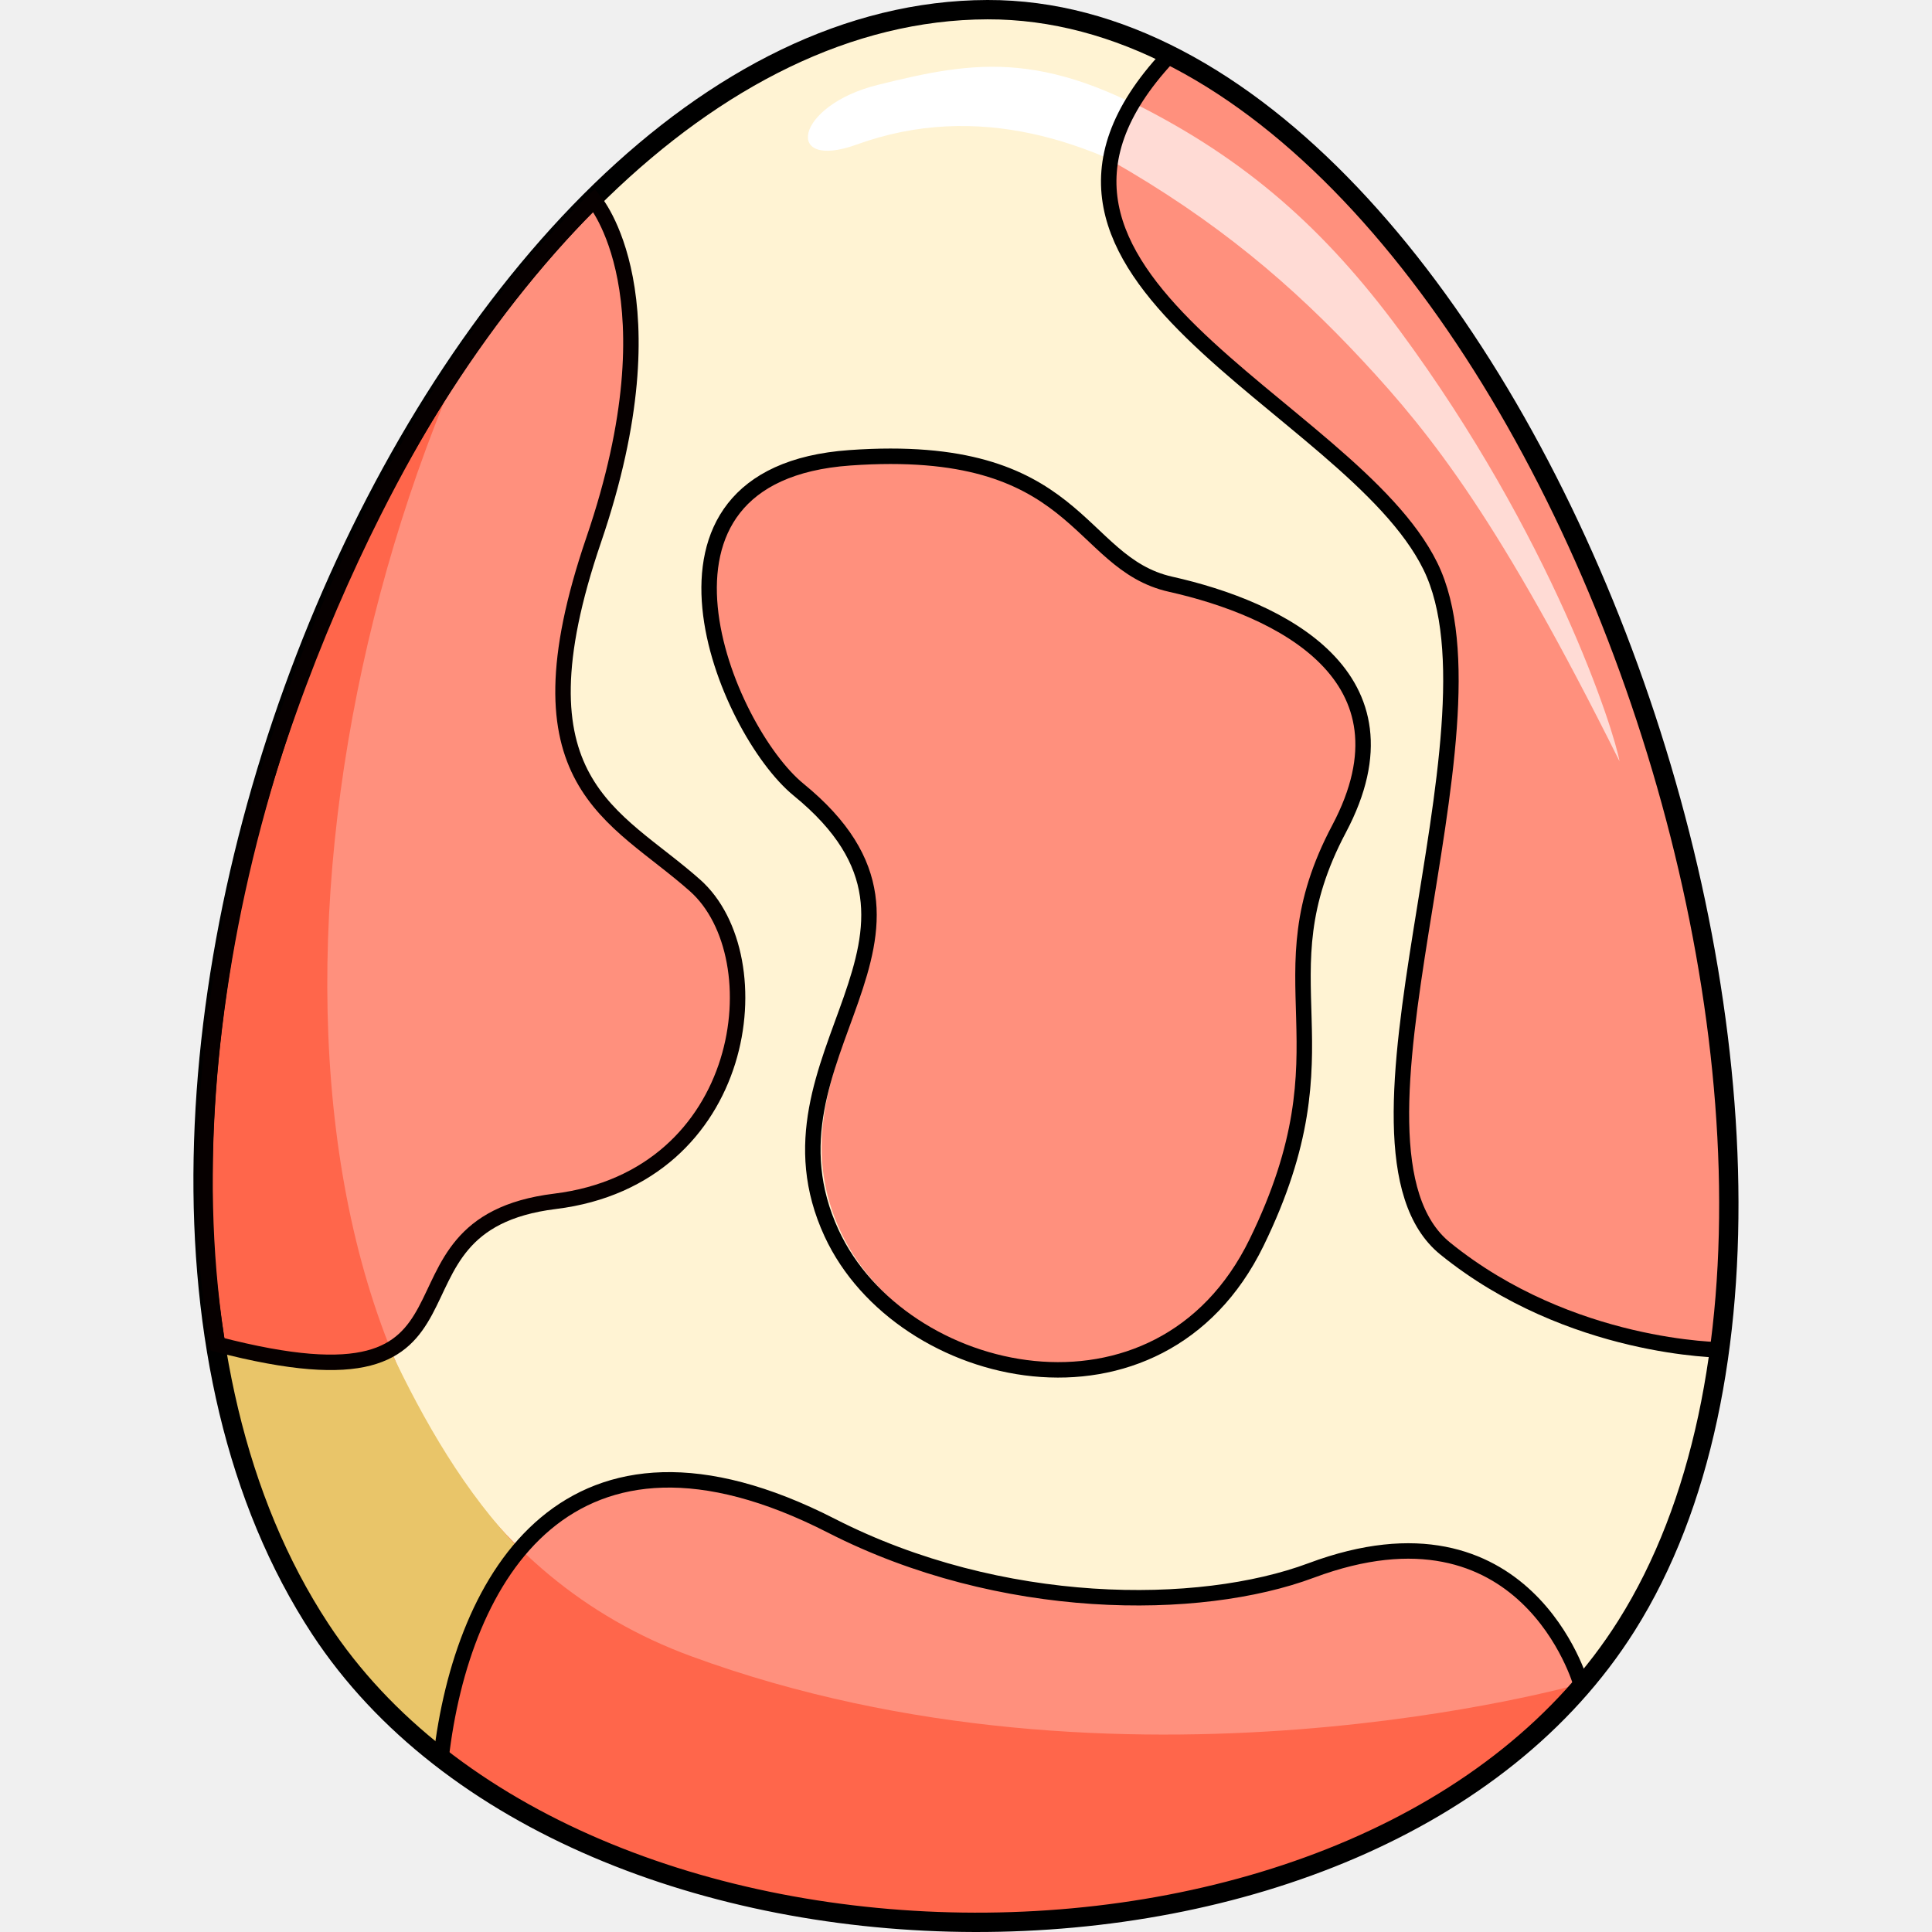
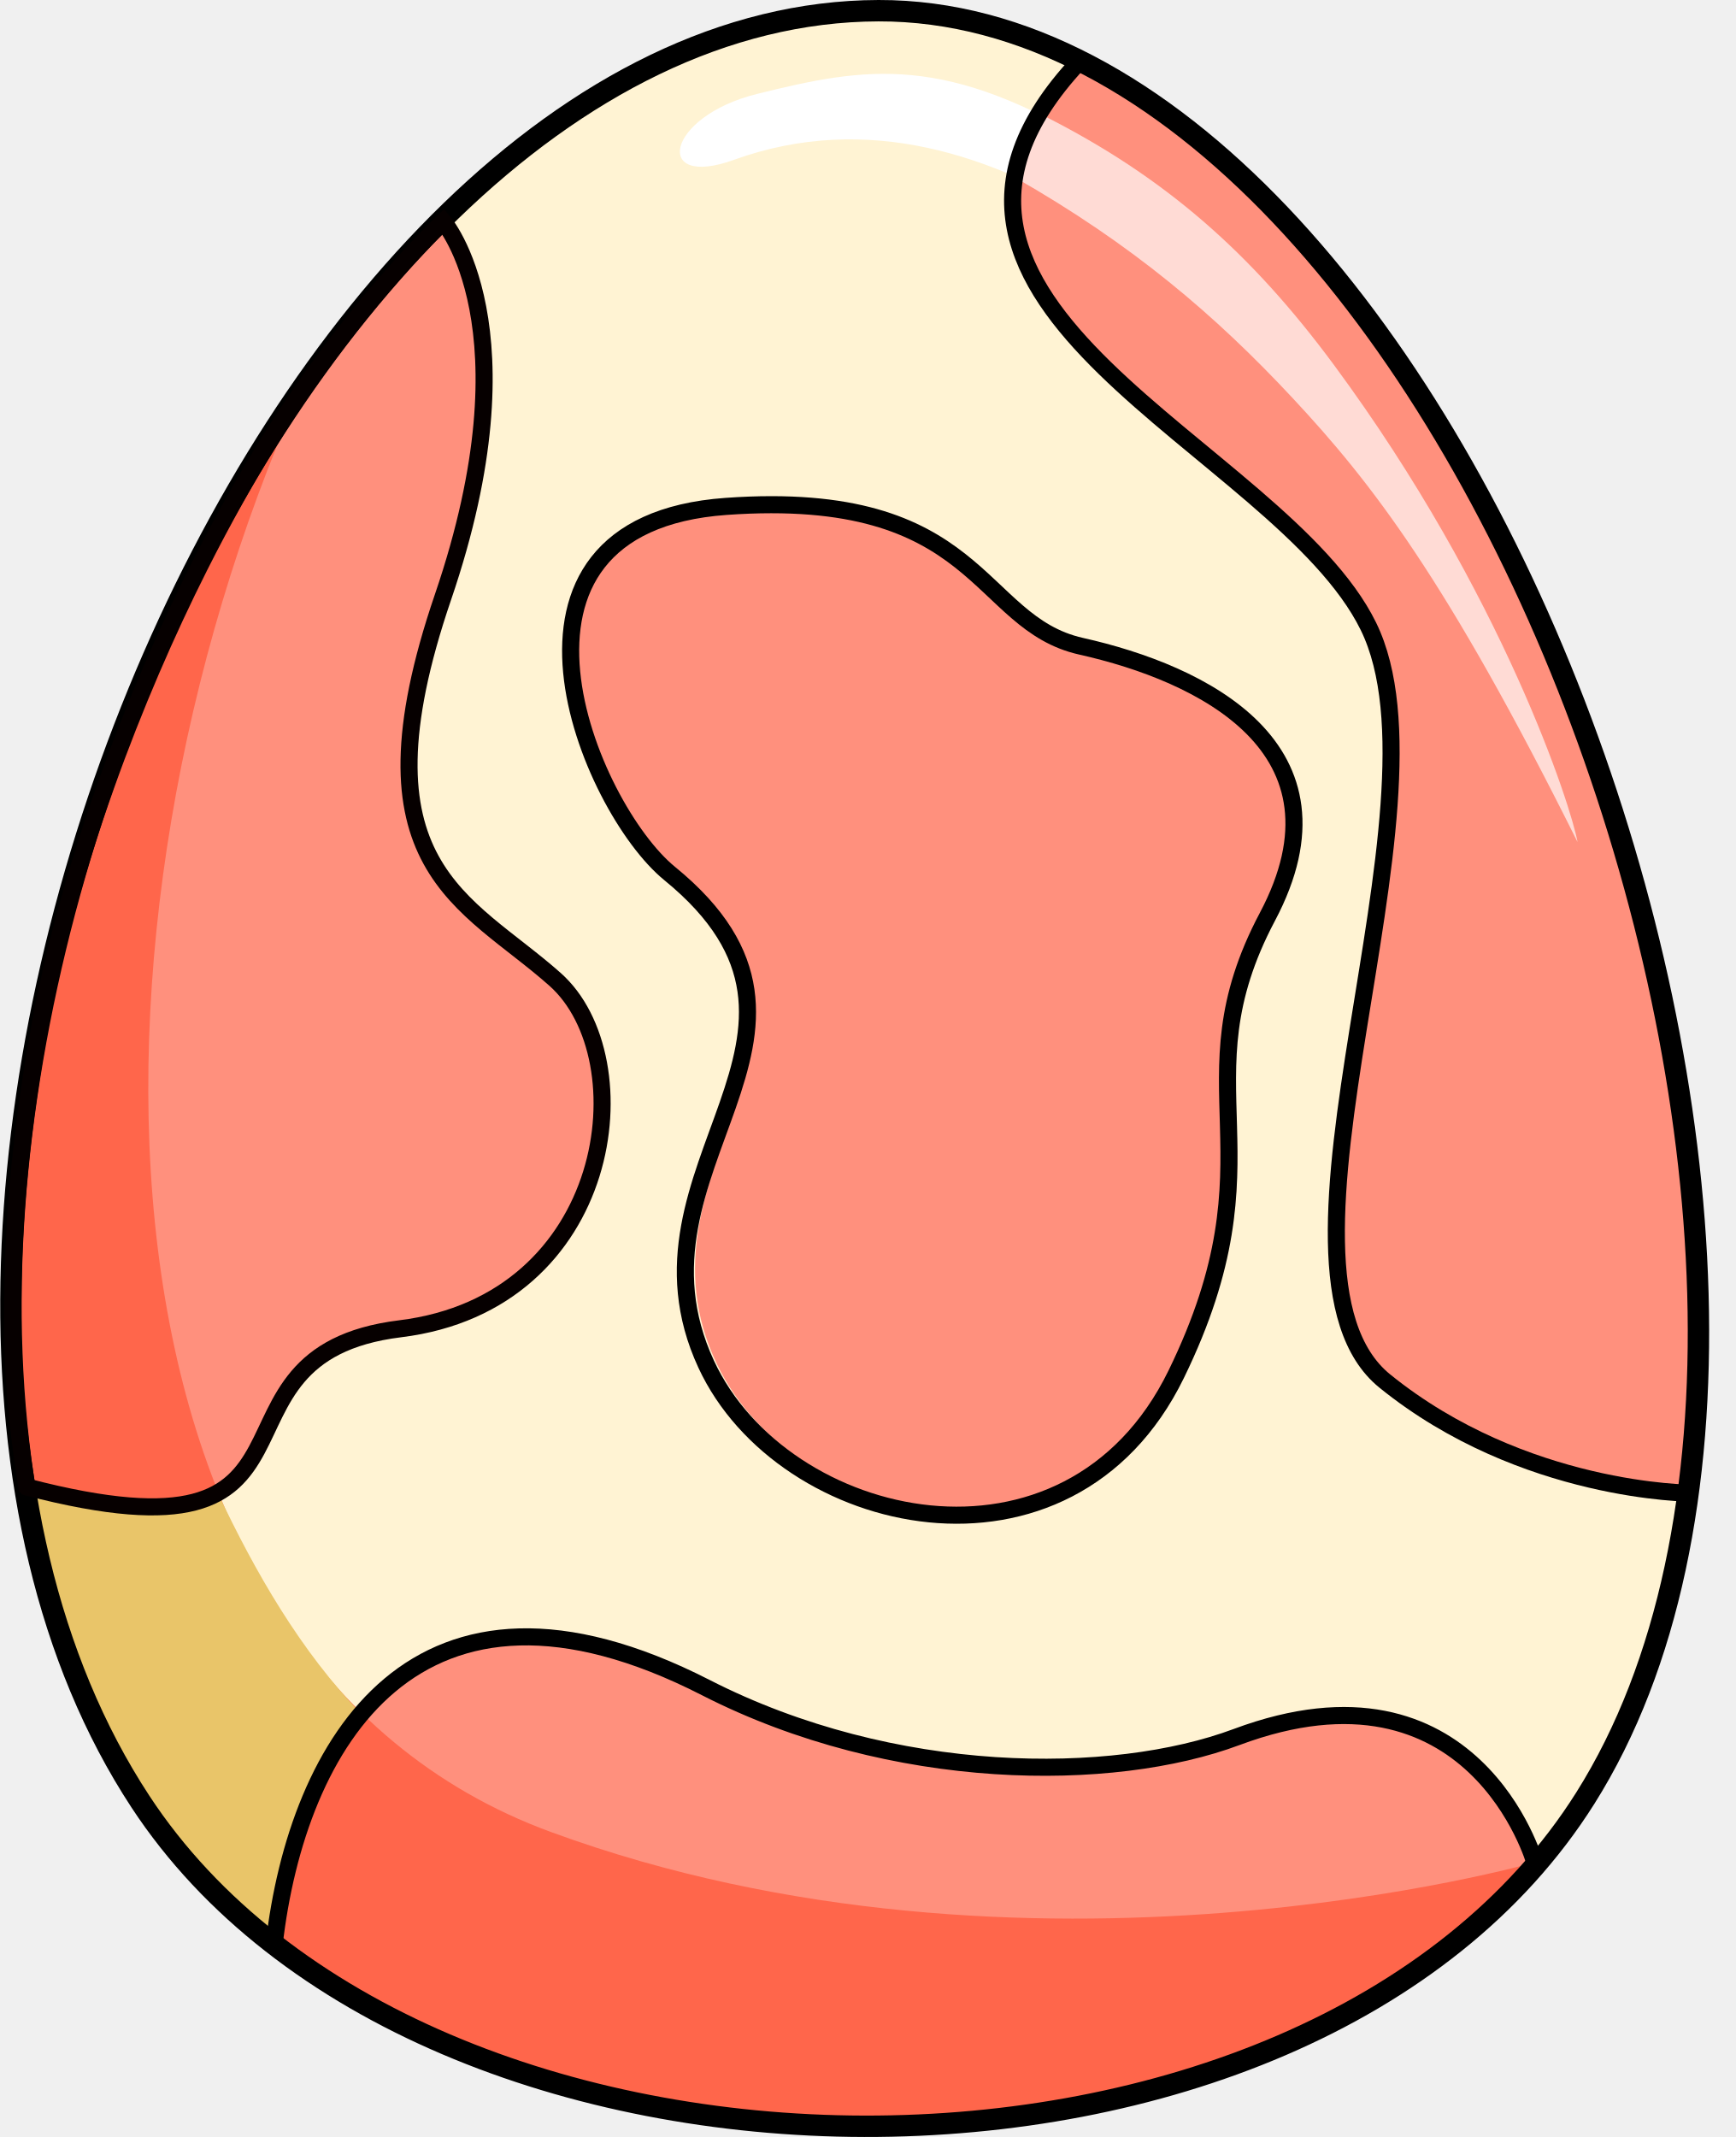
- <svg xmlns="http://www.w3.org/2000/svg" width="250mm" height="250mm" viewBox="0 0 250 250" version="1.1" id="svg1608">
+ <svg xmlns="http://www.w3.org/2000/svg" width="50mm" height="61.549mm" viewBox="0 0 50 61.549" version="1.1" id="svg1608">
  <defs id="defs1605" />
-   <g id="layer1" transform="translate(36.85789,40.77519)" style="display:inline">
-     <rect style="fill:none;stroke-width:0.2" id="rect1691" width="20.299" height="28.845" x="140.309" y="123.216" />
-     <rect style="fill:none;stroke-width:0.2" id="rect1693" width="30.626" height="20.655" x="160.608" y="152.061" />
-     <path style="fill:#fff3d3;fill-opacity:1;stroke:none;stroke-width:2.5;stroke-linecap:butt;stroke-linejoin:miter;stroke-miterlimit:4;stroke-dasharray:none;stroke-opacity:1" d="M 173.525,169.528 C 141.035,221.101 37.577,220.092 4.661,169.944 -39.163,103.177 19.032,-39.265 90.918,-39.432 158.401,-39.589 212.838,107.127 173.525,169.528 Z" id="path3402" />
+   <g id="layer1" transform="translate(11.85789,40.77519)" style="display:inline">
+     <rect style="fill:none;stroke-width:0.049" id="rect1691" width="4.997" height="7.102" x="25.605" y="-0.402" />
+     <rect style="fill:none;stroke-width:0.049" id="rect1693" width="7.54" height="5.085" x="30.602" y="6.7" />
+     <path style="fill:#fff3d3;fill-opacity:1;stroke:none;stroke-width:0.615;stroke-linecap:butt;stroke-linejoin:miter;stroke-miterlimit:4;stroke-dasharray:none;stroke-opacity:1" d="M 33.782,11 C 25.784,23.697 0.313,23.449 -7.791,11.103 -18.58,-5.335 -4.253,-40.403 13.445,-40.444 30.059,-40.483 43.461,-4.363 33.782,11 Z" id="path3402" />
  </g>
-   <g id="layer2" style="display:inline">
-     <path style="fill:#ff907d;fill-opacity:1;stroke:none;stroke-width:2;stroke-linecap:butt;stroke-linejoin:miter;stroke-miterlimit:4;stroke-dasharray:none;stroke-opacity:1" d="M 28.147,173.961 C 66.708,183.987 46.753,158.537 71.817,155.452 96.882,152.367 100.352,123.832 89.941,114.577 79.529,105.323 66.033,101.466 76.83,69.846 c 10.797,-31.62 0.045,-43.915 0.045,-43.915 0,0 -5.376,4.966 -12.453,14.213 -5.006,6.541 -10.385,14.815 -16.093,26.147 -7.583,15.056 -15.292,35.036 -18.744,54.26 -3.31,18.431 -3.082,29.804 -3.082,35.266 -2.19e-4,5.226 0.543,11.296 1.644,18.144 z" id="path7952" />
-     <path style="fill:#ff907d;fill-opacity:1;stroke:none;stroke-width:2;stroke-linecap:butt;stroke-linejoin:miter;stroke-miterlimit:4;stroke-dasharray:none;stroke-opacity:1" d="m 109.952,59.24 c -29.908,2.514 -15.602,35.446 -6.063,43.028 23.394,18.597 -6.026,34.326 5.004,57.346 9.203,19.207 42.741,26.422 54.99,0.499 12.249,-25.923 -0.232,-33.754 9.997,-53.665 C 184.109,86.537 165.779,78.039 151.689,75.072 139.343,72.473 139.86,56.726 109.952,59.24 Z" id="path12618" />
-     <path style="display:inline;fill:#ff907d;fill-opacity:1;stroke:none;stroke-width:2;stroke-linecap:butt;stroke-linejoin:miter;stroke-miterlimit:4;stroke-dasharray:none;stroke-opacity:1" d="m 222.111,174.488 c 0,0 -18.895,0.193 -35.09,-12.918 -16.196,-13.111 8.483,-67.096 -1.928,-88.304 -10.411,-21.208 -60.541,-37.404 -33.934,-65.939 8.512,4.934 16.323,10.55 22.758,17.352 23.18,24.5 36.437,56.631 44.016,87.781 2.684,11.031 4.145,21.91 4.73,33.485 0.591,11.697 0.288,24.054 -0.552,28.543 z" id="path13440-1" />
-     <path style="fill:#ff907d;fill-opacity:1;stroke:none;stroke-width:2;stroke-linecap:butt;stroke-linejoin:miter;stroke-miterlimit:4;stroke-dasharray:none;stroke-opacity:1" d="m 204.566,217.869 c 0,0 -7.1,-25.033 -34.898,-14.653 -14.508,5.417 -40.175,5.419 -62.083,-5.784 -33.934,-17.352 -47.816,6.555 -50.515,30.078 20.856,14.702 49.265,21.366 72.118,20.974 35.454,-0.608 63.506,-16.296 75.377,-30.614 z" id="path14832" />
+   <g id="layer2" style="display:inline" transform="translate(-25)">
+     <path style="fill:#ff907d;fill-opacity:1;stroke:none;stroke-width:0.492;stroke-linecap:butt;stroke-linejoin:miter;stroke-miterlimit:4;stroke-dasharray:none;stroke-opacity:1" d="m 25.775,42.828 c 9.493,2.468 4.581,-3.797 10.751,-4.557 6.171,-0.759 7.025,-7.785 4.462,-10.063 -2.563,-2.278 -5.886,-3.228 -3.228,-11.012 2.658,-7.785 0.011,-10.812 0.011,-10.812 0,0 -1.324,1.223 -3.066,3.499 -1.232,1.61 -2.557,3.647 -3.962,6.437 -1.867,3.707 -3.765,8.626 -4.615,13.359 -0.815,4.538 -0.759,7.338 -0.759,8.682 -5.4e-5,1.287 0.134,2.781 0.405,4.467 z" id="path7952" />
+     <path style="fill:#ff907d;fill-opacity:1;stroke:none;stroke-width:0.492;stroke-linecap:butt;stroke-linejoin:miter;stroke-miterlimit:4;stroke-dasharray:none;stroke-opacity:1" d="m 45.915,14.585 c -7.363,0.619 -3.841,8.727 -1.493,10.593 5.76,4.578 -1.484,8.451 1.232,14.118 2.266,4.729 10.523,6.505 13.538,0.123 3.016,-6.382 -0.057,-8.31 2.461,-13.212 2.518,-4.902 -1.994,-6.994 -5.463,-7.725 C 53.151,17.842 53.278,13.966 45.915,14.585 Z" id="path12618" />
+     <path style="display:inline;fill:#ff907d;fill-opacity:1;stroke:none;stroke-width:0.492;stroke-linecap:butt;stroke-linejoin:miter;stroke-miterlimit:4;stroke-dasharray:none;stroke-opacity:1" d="m 73.528,42.958 c 0,0 -4.652,0.047 -8.639,-3.18 C 60.901,36.55 66.977,23.259 64.414,18.038 61.851,12.816 49.509,8.829 56.06,1.804 c 2.096,1.215 4.019,2.597 5.603,4.272 5.707,6.032 8.97,13.942 10.836,21.611 0.661,2.716 1.02,5.394 1.165,8.244 0.146,2.88 0.071,5.922 -0.136,7.027 z" id="path13440-1" />
+     <path style="fill:#ff907d;fill-opacity:1;stroke:none;stroke-width:0.492;stroke-linecap:butt;stroke-linejoin:miter;stroke-miterlimit:4;stroke-dasharray:none;stroke-opacity:1" d="m 69.208,53.638 c 0,0 -1.748,-6.163 -8.592,-3.608 -3.572,1.334 -9.891,1.334 -15.284,-1.424 -8.354,-4.272 -11.772,1.614 -12.436,7.405 5.135,3.62 12.129,5.26 17.755,5.164 8.729,-0.15 15.635,-4.012 18.557,-7.537 z" id="path14832" />
  </g>
-   <g id="layer4" style="display:inline">
-     <path style="fill:#ff664b;fill-opacity:1;stroke:none;stroke-width:0.265px;stroke-linecap:butt;stroke-linejoin:miter;stroke-opacity:1" d="m 204.566,217.869 c 0,0 -59.24,16.957 -115.131,-3.553 C 33.929,193.947 32.175,108.794 59.987,46.081 l -16.515,29.531 -11.297,33.182 -4.363,21.813 -2.181,26.176 4.635,30.811 6.195,15.705 9.892,13.197 10.717,11.012 24.185,13.801 26.449,6.817 23.449,0.545 18.541,-2.181 17.178,-3.545 25.119,-12.628 z" id="path888" />
-     <path style="fill:#e9c569;fill-opacity:1;stroke:none;stroke-width:0.265px;stroke-linecap:butt;stroke-linejoin:miter;stroke-opacity:1" d="m 67.399,200.627 c -7.236,-7.412 -12.61,-16.85 -16.87,-25.879 -5.764,1.659 -12.871,1.003 -22.381,-0.787 l 2.119,13.634 6.195,15.705 9.892,13.197 10.717,11.012 c 2.616,-15.29 3.068,-15.588 10.328,-26.882 z" id="path888-2" />
+   <g id="layer4" style="display:inline" transform="translate(-25)">
+     <path style="fill:#ff664b;fill-opacity:1;stroke:none;stroke-width:0.065px;stroke-linecap:butt;stroke-linejoin:miter;stroke-opacity:1" d="m 69.208,53.638 c 0,0 -14.585,4.175 -28.345,-0.875 -13.665,-5.015 -14.097,-25.979 -7.25,-41.419 l -4.066,7.27 -2.781,8.169 -1.074,5.37 -0.537,6.444 1.141,7.586 1.525,3.867 2.435,3.249 2.638,2.711 5.954,3.398 6.512,1.678 5.773,0.134 4.565,-0.537 4.229,-0.873 6.184,-3.109 z" id="path888" />
+     <path style="fill:#e9c569;fill-opacity:1;stroke:none;stroke-width:0.065px;stroke-linecap:butt;stroke-linejoin:miter;stroke-opacity:1" d="M 35.438,49.393 C 33.657,47.568 32.334,45.245 31.285,43.022 c -1.419,0.408 -3.169,0.247 -5.51,-0.194 l 0.522,3.357 1.525,3.867 2.435,3.249 2.638,2.711 c 0.644,-3.764 0.755,-3.838 2.543,-6.618 z" id="path888-2" />
  </g>
-   <g id="layer5">
-     <path style="fill:#ffffff;fill-opacity:1;stroke:none;stroke-width:0.265px;stroke-linecap:butt;stroke-linejoin:miter;stroke-opacity:1" d="M 153.858,17.449 C 135.716,6.173 126.38,7.808 113.562,10.99 c -10.727,2.662 -12.213,11.155 -2.699,7.712 31.243,-11.308 59.51,20.539 69.429,30.246 1.968,1.926 6.093,7.053 5.668,2.724 -0.425,-4.33 -13.96,-22.947 -32.102,-34.223 z" id="path5378" />
-     <path style="fill:#ffdbd5;fill-opacity:1;stroke:none;stroke-width:0.265px;stroke-linecap:butt;stroke-linejoin:miter;stroke-opacity:1" d="m 146.821,13.4 -3.102,7.347 c 13.772,7.854 23.458,16.106 32.57,25.882 9.111,9.776 17.883,20.976 33.274,51.877 C 208.883,94.561 200.888,69.529 181.073,42.707 171.44,29.667 161.299,20.648 146.821,13.4 Z" id="path5378-9" />
+   <g id="layer5" transform="translate(-25)">
+     <path style="fill:#ffffff;fill-opacity:1;stroke:none;stroke-width:0.065px;stroke-linecap:butt;stroke-linejoin:miter;stroke-opacity:1" d="M 56.724,4.296 C 52.258,1.52 49.959,1.922 46.803,2.706 44.163,3.361 43.797,5.452 46.139,4.604 53.831,1.82 60.79,9.661 63.232,12.051 c 0.484,0.474 1.5,1.736 1.395,0.671 -0.105,-1.066 -3.437,-5.65 -7.903,-8.425 z" id="path5378" />
+     <path style="fill:#ffdbd5;fill-opacity:1;stroke:none;stroke-width:0.065px;stroke-linecap:butt;stroke-linejoin:miter;stroke-opacity:1" d="m 54.992,3.299 -0.764,1.809 c 3.391,1.934 5.775,3.965 8.018,6.372 2.243,2.407 4.403,5.164 8.192,12.772 C 70.271,23.28 68.303,17.118 63.424,10.514 61.053,7.304 58.556,5.083 54.992,3.299 Z" id="path5378-9" />
  </g>
-   <g id="layer6" style="display:none">
+   <g id="layer6" style="display:none" transform="translate(-25)">
    <path style="fill:none;stroke:#000000;stroke-width:2.5;stroke-linecap:butt;stroke-linejoin:miter;stroke-miterlimit:4;stroke-dasharray:none;stroke-opacity:1" d="m 27.812,130.607 22.716,44.345 27.365,-39.218 38.561,47.43 26.607,-53.214 36.633,46.273 21.209,-70.181 22.751,47.816" id="path21571" />
  </g>
-   <g id="layer3" style="display:inline">
-     <path style="fill:none;fill-opacity:1;stroke:#000000;stroke-width:2.502;stroke-linecap:butt;stroke-linejoin:miter;stroke-miterlimit:4;stroke-dasharray:none;stroke-opacity:1" d="M 210.466,210.367 C 177.944,261.978 74.387,260.968 41.439,210.783 -2.426,143.966 55.824,1.418 127.779,1.251 195.326,1.094 249.816,147.919 210.466,210.367 Z" id="path3402-5" />
-     <path style="fill:none;fill-opacity:1;stroke:#060000;stroke-width:2;stroke-linecap:butt;stroke-linejoin:miter;stroke-miterlimit:4;stroke-dasharray:none;stroke-opacity:1" d="m 28.147,173.961 c 38.561,10.026 18.606,-15.424 43.67,-18.509 25.065,-3.085 28.535,-31.62 18.124,-40.875 -10.411,-9.255 -23.908,-13.111 -13.111,-44.731 10.797,-31.62 0.045,-43.915 0.045,-43.915 0,0 -5.376,4.966 -12.453,14.213 -5.006,6.541 -10.385,14.815 -16.093,26.147 -7.583,15.056 -15.292,35.036 -18.744,54.26 -3.31,18.431 -3.082,29.804 -3.082,35.266 -2.19e-4,5.226 0.543,11.296 1.644,18.144 z" id="path7952-4" />
-     <path style="display:inline;fill:none;stroke:#000000;stroke-width:2;stroke-linecap:butt;stroke-linejoin:miter;stroke-miterlimit:4;stroke-dasharray:none;stroke-opacity:1" d="m 151.159,7.327 c -26.607,28.535 23.522,44.731 33.934,65.939 10.411,21.208 -14.268,75.194 1.928,88.304 16.196,13.111 35.862,13.111 35.862,13.111" id="path13440-1-6" />
-     <path style="display:inline;fill:none;fill-opacity:1;stroke:#000000;stroke-width:2;stroke-linecap:butt;stroke-linejoin:miter;stroke-miterlimit:4;stroke-dasharray:none;stroke-opacity:1" d="m 109.952,59.24 c -29.937,2.134 -16.051,35.245 -6.61,42.948 23.156,18.893 -6.462,34.247 4.275,57.405 8.958,19.322 42.402,26.963 54.979,1.198 12.578,-25.766 0.197,-33.754 10.678,-53.534 C 183.756,87.477 165.536,78.747 151.484,75.602 139.172,72.845 139.889,57.107 109.952,59.24 Z" id="path12618-4" />
-     <path style="display:inline;fill:none;stroke:#000000;stroke-width:2;stroke-linecap:butt;stroke-linejoin:miter;stroke-miterlimit:4;stroke-dasharray:none;stroke-opacity:1" d="m 57.07,227.509 c 2.699,-23.522 16.581,-47.43 50.515,-30.078 21.908,11.203 47.575,11.202 62.083,5.784 27.798,-10.38 34.898,14.653 34.898,14.653" id="path14832-0" />
+   <g id="layer3" style="display:inline" transform="translate(-25)">
+     <path style="fill:none;fill-opacity:1;stroke:#000000;stroke-width:0.616;stroke-linecap:butt;stroke-linejoin:miter;stroke-miterlimit:4;stroke-dasharray:none;stroke-opacity:1" d="M 70.661,51.791 C 62.654,64.497 37.159,64.249 29.047,51.893 18.248,35.444 32.589,0.349 50.304,0.308 66.933,0.269 80.348,36.417 70.661,51.791 Z" id="path3402-5" />
+     <path style="fill:none;fill-opacity:1;stroke:#060000;stroke-width:0.492;stroke-linecap:butt;stroke-linejoin:miter;stroke-miterlimit:4;stroke-dasharray:none;stroke-opacity:1" d="m 25.775,42.828 c 9.493,2.468 4.581,-3.797 10.751,-4.557 6.171,-0.759 7.025,-7.785 4.462,-10.063 -2.563,-2.278 -5.886,-3.228 -3.228,-11.012 2.658,-7.785 0.011,-10.812 0.011,-10.812 0,0 -1.324,1.223 -3.066,3.499 -1.232,1.61 -2.557,3.647 -3.962,6.437 -1.867,3.707 -3.765,8.626 -4.615,13.358 -0.815,4.538 -0.759,7.338 -0.759,8.682 -5.4e-5,1.287 0.134,2.781 0.405,4.467 z" id="path7952-4" />
+     <path style="display:inline;fill:none;stroke:#000000;stroke-width:0.492;stroke-linecap:butt;stroke-linejoin:miter;stroke-miterlimit:4;stroke-dasharray:none;stroke-opacity:1" d="m 56.06,1.804 c -6.55,7.025 5.791,11.012 8.354,16.234 2.563,5.221 -3.513,18.512 0.475,21.74 3.987,3.228 8.829,3.228 8.829,3.228" id="path13440-1-6" />
+     <path style="display:inline;fill:none;fill-opacity:1;stroke:#000000;stroke-width:0.492;stroke-linecap:butt;stroke-linejoin:miter;stroke-miterlimit:4;stroke-dasharray:none;stroke-opacity:1" d="m 45.915,14.585 c -7.37,0.525 -3.952,8.677 -1.627,10.573 5.701,4.651 -1.591,8.431 1.052,14.133 2.205,4.757 10.439,6.638 13.536,0.295 3.097,-6.343 0.049,-8.31 2.629,-13.18 2.58,-4.87 -1.905,-7.019 -5.365,-7.793 -3.031,-0.679 -2.855,-4.553 -10.225,-4.028 z" id="path12618-4" />
+     <path style="display:inline;fill:none;stroke:#000000;stroke-width:0.492;stroke-linecap:butt;stroke-linejoin:miter;stroke-miterlimit:4;stroke-dasharray:none;stroke-opacity:1" d="m 32.895,56.011 c 0.665,-5.791 4.082,-11.677 12.436,-7.405 5.394,2.758 11.713,2.758 15.284,1.424 6.844,-2.555 8.592,3.608 8.592,3.608" id="path14832-0" />
  </g>
</svg>
